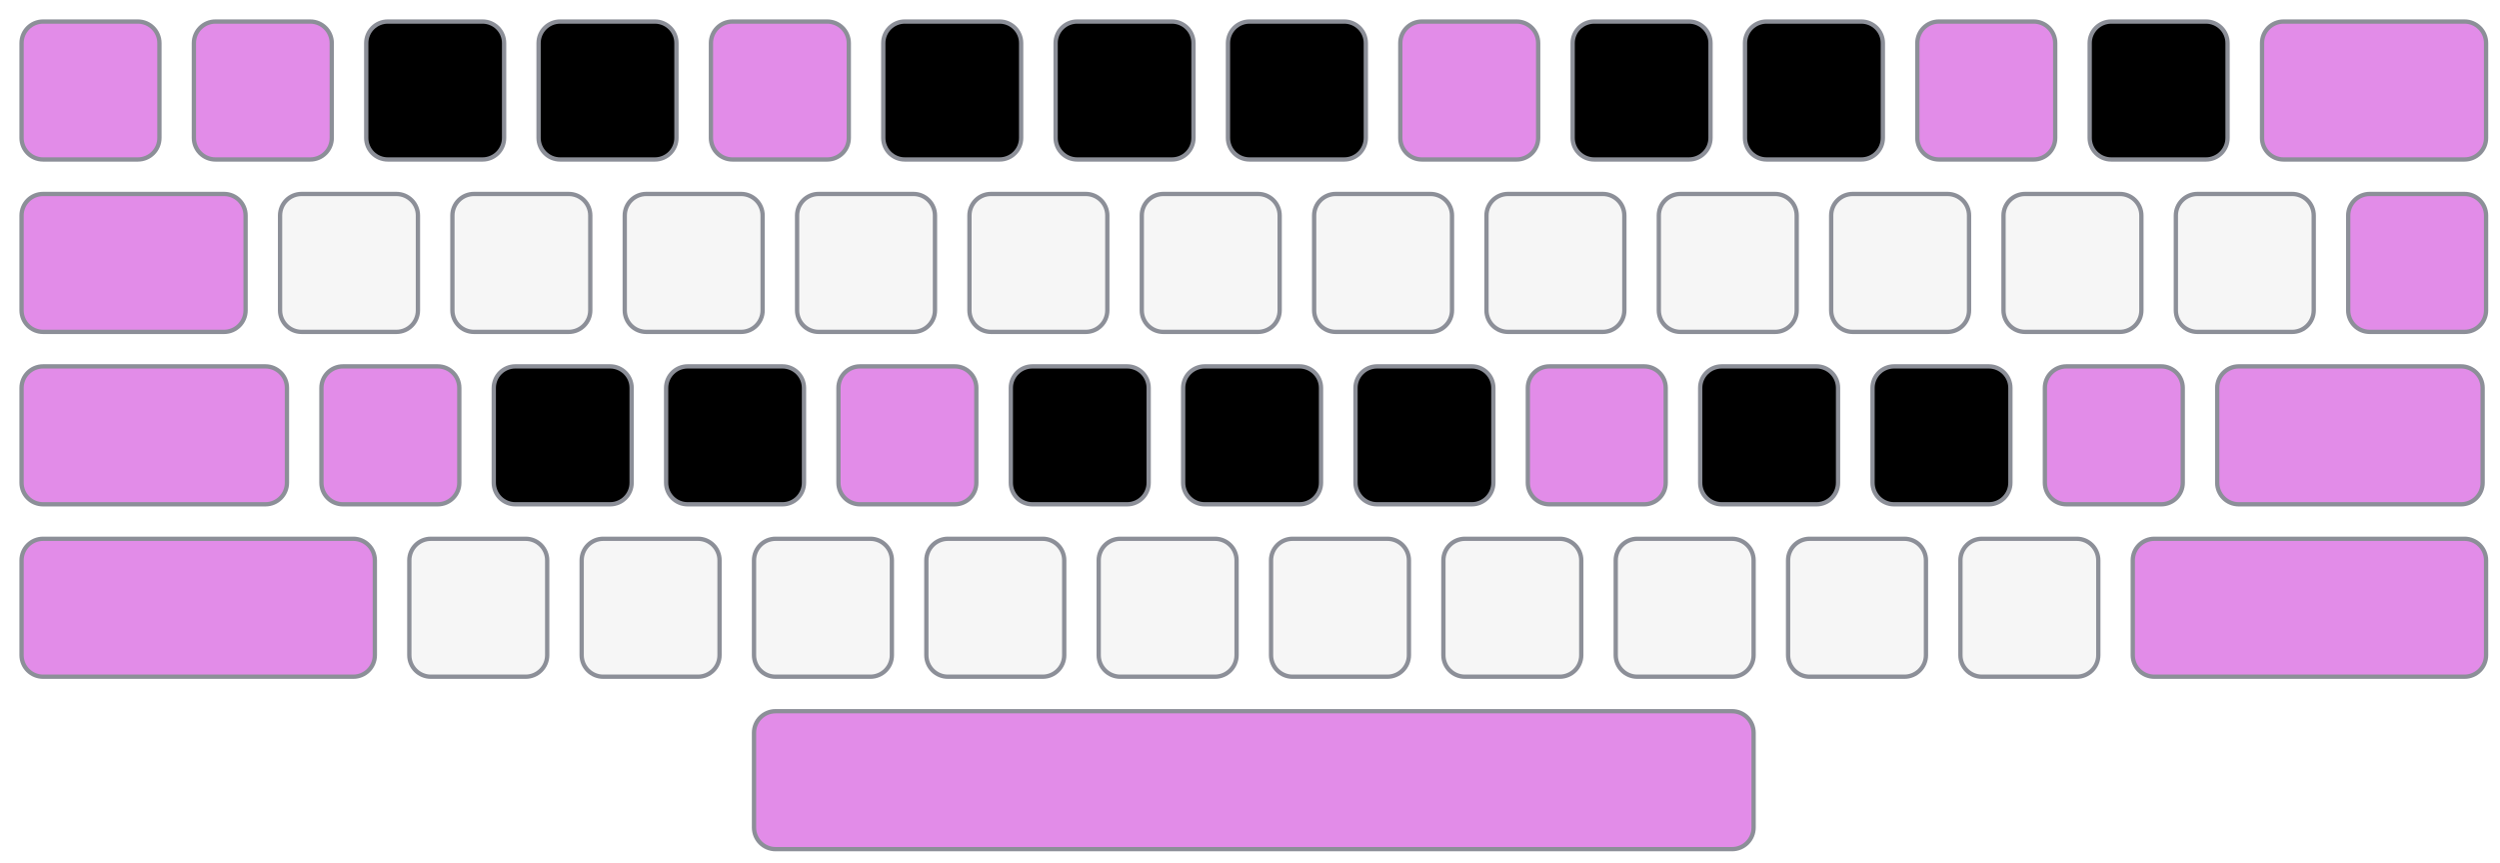
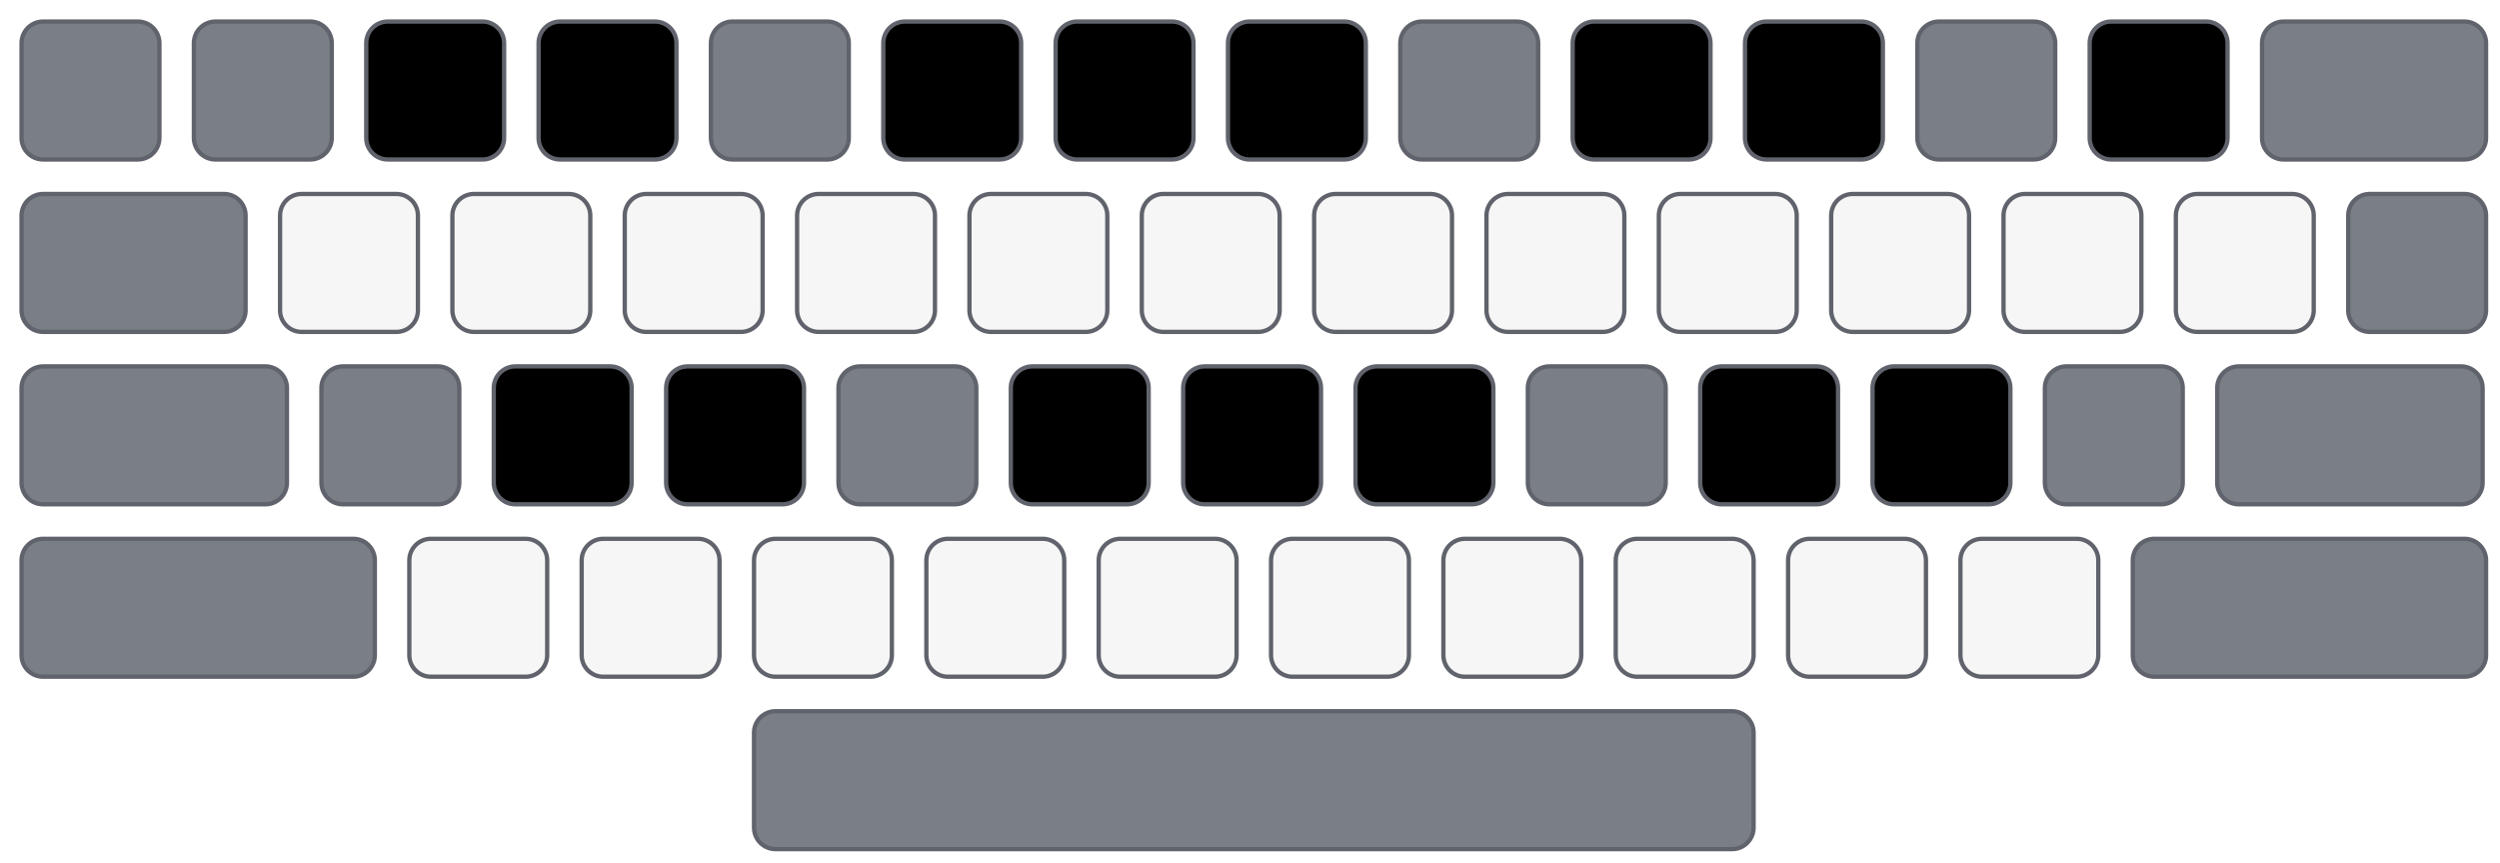
<svg xmlns="http://www.w3.org/2000/svg" width="100%" height="100%" viewBox="0 0 580 200" version="1.1" xml:space="preserve" style="fill-rule:evenodd;clip-rule:evenodd;stroke-linejoin:round;stroke-miterlimit:2;">
  <g>
-     <path d="M37,10C37,7.24 34.76,5 32,5L10,5C7.24,5 5,7.24 5,10L5,32C5,34.76 7.24,37 10,37L32,37C34.76,37 37,34.76 37,32L37,10Z" style="fill:rgb(226,140,232);stroke:rgb(140,143,152);stroke-width:1px;" />
-     <path d="M77,10C77,7.24 74.76,5 72,5L50,5C47.24,5 45,7.24 45,10L45,32C45,34.76 47.24,37 50,37L72,37C74.76,37 77,34.76 77,32L77,10Z" style="fill:rgb(226,140,232);stroke:rgb(140,143,152);stroke-width:1px;" />
-     <path d="M197,10C197,7.24 194.76,5 192,5L170,5C167.24,5 165,7.24 165,10L165,32C165,34.76 167.24,37 170,37L192,37C194.76,37 197,34.76 197,32L197,10Z" style="fill:rgb(226,140,232);stroke:rgb(140,143,152);stroke-width:1px;" />
-     <path d="M357,10C357,7.24 354.76,5 352,5L330,5C327.24,5 325,7.24 325,10L325,32C325,34.76 327.24,37 330,37L352,37C354.76,37 357,34.76 357,32L357,10Z" style="fill:rgb(226,140,232);stroke:rgb(140,143,152);stroke-width:1px;" />
-     <path d="M477,10C477,7.24 474.76,5 472,5L450,5C447.24,5 445,7.24 445,10L445,32C445,34.76 447.24,37 450,37L472,37C474.76,37 477,34.76 477,32L477,10Z" style="fill:rgb(226,140,232);stroke:rgb(140,143,152);stroke-width:1px;" />
-     <path d="M577,10C577,7.24 574.76,5 572,5L530,5C527.24,5 525,7.24 525,10L525,32C525,34.76 527.24,37 530,37L572,37C574.76,37 577,34.76 577,32L577,10Z" style="fill:rgb(226,140,232);stroke:rgb(140,143,152);stroke-width:1px;" />
-     <path d="M57,50C57,47.24 54.76,45 52,45L10,45C7.24,45 5,47.24 5,50L5,72C5,74.76 7.24,77 10,77L52,77C54.76,77 57,74.76 57,72L57,50Z" style="fill:rgb(226,140,232);stroke:rgb(140,143,152);stroke-width:1px;" />
-     <path d="M577,50C577,47.24 574.76,45 572,45L550,45C547.24,45 545,47.24 545,50L545,72C545,74.76 547.24,77 550,77L572,77C574.76,77 577,74.76 577,72L577,50Z" style="fill:rgb(226,140,232);stroke:rgb(140,143,152);stroke-width:1px;" />
-     <path d="M66.6,90C66.6,87.24 64.36,85 61.6,85L10,85C7.24,85 5,87.24 5,90L5,112C5,114.76 7.24,117 10,117L61.6,117C64.36,117 66.6,114.76 66.6,112L66.6,90Z" style="fill:rgb(226,140,232);stroke:rgb(140,143,152);stroke-width:1px;" />
-     <path d="M106.6,90C106.6,87.24 104.36,85 101.6,85L79.6,85C76.84,85 74.6,87.24 74.6,90L74.6,112C74.6,114.76 76.84,117 79.6,117L101.6,117C104.36,117 106.6,114.76 106.6,112L106.6,90Z" style="fill:rgb(226,140,232);stroke:rgb(140,143,152);stroke-width:1px;" />
-     <path d="M226.6,90C226.6,87.24 224.36,85 221.6,85L199.6,85C196.84,85 194.6,87.24 194.6,90L194.6,112C194.6,114.76 196.84,117 199.6,117L221.6,117C224.36,117 226.6,114.76 226.6,112L226.6,90Z" style="fill:rgb(226,140,232);stroke:rgb(140,143,152);stroke-width:1px;" />
-     <path d="M386.6,90C386.6,87.24 384.36,85 381.6,85L359.6,85C356.84,85 354.6,87.24 354.6,90L354.6,112C354.6,114.76 356.84,117 359.6,117L381.6,117C384.36,117 386.6,114.76 386.6,112L386.6,90Z" style="fill:rgb(226,140,232);stroke:rgb(140,143,152);stroke-width:1px;" />
-     <path d="M506.6,90C506.6,87.24 504.36,85 501.6,85L479.6,85C476.84,85 474.6,87.24 474.6,90L474.6,112C474.6,114.76 476.84,117 479.6,117L501.6,117C504.36,117 506.6,114.76 506.6,112L506.6,90Z" style="fill:rgb(226,140,232);stroke:rgb(140,143,152);stroke-width:1px;" />
-     <path d="M576.2,90C576.2,87.24 573.96,85 571.2,85L519.6,85C516.84,85 514.6,87.24 514.6,90L514.6,112C514.6,114.76 516.84,117 519.6,117L571.2,117C573.96,117 576.2,114.76 576.2,112L576.2,90Z" style="fill:rgb(226,140,232);stroke:rgb(140,143,152);stroke-width:1px;" />
-     <path d="M87,130C87,127.24 84.76,125 82,125L10,125C7.24,125 5,127.24 5,130L5,152C5,154.76 7.24,157 10,157L82,157C84.76,157 87,154.76 87,152L87,130Z" style="fill:rgb(226,140,232);stroke:rgb(140,143,152);stroke-width:1px;" />
-     <path d="M577,130C577,127.24 574.76,125 572,125L500,125C497.24,125 495,127.24 495,130L495,152C495,154.76 497.24,157 500,157L572,157C574.76,157 577,154.76 577,152L577,130Z" style="fill:rgb(226,140,232);stroke:rgb(140,143,152);stroke-width:1px;" />
-     <path d="M407,170C407,167.24 404.76,165 402,165L180,165C177.24,165 175,167.24 175,170L175,192C175,194.76 177.24,197 180,197L402,197C404.76,197 407,194.76 407,192L407,170Z" style="fill:rgb(226,140,232);stroke:rgb(140,143,152);stroke-width:1px;" />
+     <path d="M37,10C37,7.24 34.76,5 32,5L10,5C7.24,5 5,7.24 5,10L5,32C5,34.76 7.24,37 10,37L32,37C34.76,37 37,34.76 37,32L37,10Z" style="fill:rgb(122,126,133);stroke:rgb(96,99,108);stroke-width:1px;" />
+     <path d="M77,10C77,7.24 74.76,5 72,5L50,5C47.24,5 45,7.24 45,10L45,32C45,34.76 47.24,37 50,37L72,37C74.76,37 77,34.76 77,32L77,10Z" style="fill:rgb(122,126,133);stroke:rgb(96,99,108);stroke-width:1px;" />
+     <path d="M197,10C197,7.24 194.76,5 192,5L170,5C167.24,5 165,7.24 165,10L165,32C165,34.76 167.24,37 170,37L192,37C194.76,37 197,34.76 197,32L197,10Z" style="fill:rgb(122,126,133);stroke:rgb(96,99,108);stroke-width:1px;" />
+     <path d="M357,10C357,7.24 354.76,5 352,5L330,5C327.24,5 325,7.24 325,10L325,32C325,34.76 327.24,37 330,37L352,37C354.76,37 357,34.76 357,32L357,10Z" style="fill:rgb(122,126,133);stroke:rgb(96,99,108);stroke-width:1px;" />
+     <path d="M477,10C477,7.24 474.76,5 472,5L450,5C447.24,5 445,7.24 445,10L445,32C445,34.76 447.24,37 450,37L472,37C474.76,37 477,34.76 477,32L477,10Z" style="fill:rgb(122,126,133);stroke:rgb(96,99,108);stroke-width:1px;" />
+     <path d="M577,10C577,7.24 574.76,5 572,5L530,5C527.24,5 525,7.24 525,10L525,32C525,34.76 527.24,37 530,37L572,37C574.76,37 577,34.76 577,32L577,10Z" style="fill:rgb(122,126,133);stroke:rgb(96,99,108);stroke-width:1px;" />
+     <path d="M57,50C57,47.24 54.76,45 52,45L10,45C7.24,45 5,47.24 5,50L5,72C5,74.76 7.24,77 10,77L52,77C54.76,77 57,74.76 57,72L57,50Z" style="fill:rgb(122,126,133);stroke:rgb(96,99,108);stroke-width:1px;" />
+     <path d="M577,50C577,47.24 574.76,45 572,45L550,45C547.24,45 545,47.24 545,50L545,72C545,74.76 547.24,77 550,77L572,77C574.76,77 577,74.76 577,72L577,50Z" style="fill:rgb(122,126,133);stroke:rgb(96,99,108);stroke-width:1px;" />
+     <path d="M66.6,90C66.6,87.24 64.36,85 61.6,85L10,85C7.24,85 5,87.24 5,90L5,112C5,114.76 7.24,117 10,117L61.6,117C64.36,117 66.6,114.76 66.6,112L66.6,90Z" style="fill:rgb(122,126,133);stroke:rgb(96,99,108);stroke-width:1px;" />
+     <path d="M106.6,90C106.6,87.24 104.36,85 101.6,85L79.6,85C76.84,85 74.6,87.24 74.6,90L74.6,112C74.6,114.76 76.84,117 79.6,117L101.6,117C104.36,117 106.6,114.76 106.6,112L106.6,90Z" style="fill:rgb(122,126,133);stroke:rgb(96,99,108);stroke-width:1px;" />
+     <path d="M226.6,90C226.6,87.24 224.36,85 221.6,85L199.6,85C196.84,85 194.6,87.24 194.6,90L194.6,112C194.6,114.76 196.84,117 199.6,117L221.6,117C224.36,117 226.6,114.76 226.6,112L226.6,90Z" style="fill:rgb(122,126,133);stroke:rgb(96,99,108);stroke-width:1px;" />
+     <path d="M386.6,90C386.6,87.24 384.36,85 381.6,85L359.6,85C356.84,85 354.6,87.24 354.6,90L354.6,112C354.6,114.76 356.84,117 359.6,117L381.6,117C384.36,117 386.6,114.76 386.6,112L386.6,90Z" style="fill:rgb(122,126,133);stroke:rgb(96,99,108);stroke-width:1px;" />
+     <path d="M506.6,90C506.6,87.24 504.36,85 501.6,85L479.6,85C476.84,85 474.6,87.24 474.6,90L474.6,112C474.6,114.76 476.84,117 479.6,117L501.6,117C504.36,117 506.6,114.76 506.6,112L506.6,90Z" style="fill:rgb(122,126,133);stroke:rgb(96,99,108);stroke-width:1px;" />
+     <path d="M576.2,90C576.2,87.24 573.96,85 571.2,85L519.6,85C516.84,85 514.6,87.24 514.6,90L514.6,112C514.6,114.76 516.84,117 519.6,117L571.2,117C573.96,117 576.2,114.76 576.2,112L576.2,90Z" style="fill:rgb(122,126,133);stroke:rgb(96,99,108);stroke-width:1px;" />
+     <path d="M87,130C87,127.24 84.76,125 82,125L10,125C7.24,125 5,127.24 5,130L5,152C5,154.76 7.24,157 10,157L82,157C84.76,157 87,154.76 87,152L87,130Z" style="fill:rgb(122,126,133);stroke:rgb(96,99,108);stroke-width:1px;" />
+     <path d="M577,130C577,127.24 574.76,125 572,125L500,125C497.24,125 495,127.24 495,130L495,152C495,154.76 497.24,157 500,157L572,157C574.76,157 577,154.76 577,152L577,130Z" style="fill:rgb(122,126,133);stroke:rgb(96,99,108);stroke-width:1px;" />
+     <path d="M407,170C407,167.24 404.76,165 402,165L180,165C177.24,165 175,167.24 175,170L175,192C175,194.76 177.24,197 180,197L402,197C404.76,197 407,194.76 407,192L407,170Z" style="fill:rgb(122,126,133);stroke:rgb(96,99,108);stroke-width:1px;" />
  </g>
  <g>
-     <path d="M117,10C117,7.24 114.76,5 112,5L90,5C87.24,5 85,7.24 85,10L85,32C85,34.76 87.24,37 90,37L112,37C114.76,37 117,34.76 117,32L117,10Z" style="stroke:rgb(140,143,152);stroke-width:1px;" />
-     <path d="M157,10C157,7.24 154.76,5 152,5L130,5C127.24,5 125,7.24 125,10L125,32C125,34.76 127.24,37 130,37L152,37C154.76,37 157,34.76 157,32L157,10Z" style="stroke:rgb(140,143,152);stroke-width:1px;" />
-     <path d="M237,10C237,7.24 234.76,5 232,5L210,5C207.24,5 205,7.24 205,10L205,32C205,34.76 207.24,37 210,37L232,37C234.76,37 237,34.76 237,32L237,10Z" style="stroke:rgb(140,143,152);stroke-width:1px;" />
-     <path d="M277,10C277,7.24 274.76,5 272,5L250,5C247.24,5 245,7.24 245,10L245,32C245,34.76 247.24,37 250,37L272,37C274.76,37 277,34.76 277,32L277,10Z" style="stroke:rgb(140,143,152);stroke-width:1px;" />
-     <path d="M317,10C317,7.24 314.76,5 312,5L290,5C287.24,5 285,7.24 285,10L285,32C285,34.76 287.24,37 290,37L312,37C314.76,37 317,34.76 317,32L317,10Z" style="stroke:rgb(140,143,152);stroke-width:1px;" />
-     <path d="M397,10C397,7.24 394.76,5 392,5L370,5C367.24,5 365,7.24 365,10L365,32C365,34.76 367.24,37 370,37L392,37C394.76,37 397,34.76 397,32L397,10Z" style="stroke:rgb(140,143,152);stroke-width:1px;" />
-     <path d="M437,10C437,7.24 434.76,5 432,5L410,5C407.24,5 405,7.24 405,10L405,32C405,34.76 407.24,37 410,37L432,37C434.76,37 437,34.76 437,32L437,10Z" style="stroke:rgb(140,143,152);stroke-width:1px;" />
-     <path d="M517,10C517,7.24 514.76,5 512,5L490,5C487.24,5 485,7.24 485,10L485,32C485,34.76 487.24,37 490,37L512,37C514.76,37 517,34.76 517,32L517,10Z" style="stroke:rgb(140,143,152);stroke-width:1px;" />
-     <path d="M146.6,90C146.6,87.24 144.36,85 141.6,85L119.6,85C116.84,85 114.6,87.24 114.6,90L114.6,112C114.6,114.76 116.84,117 119.6,117L141.6,117C144.36,117 146.6,114.76 146.6,112L146.6,90Z" style="stroke:rgb(140,143,152);stroke-width:1px;" />
-     <path d="M186.6,90C186.6,87.24 184.36,85 181.6,85L159.6,85C156.84,85 154.6,87.24 154.6,90L154.6,112C154.6,114.76 156.84,117 159.6,117L181.6,117C184.36,117 186.6,114.76 186.6,112L186.6,90Z" style="stroke:rgb(140,143,152);stroke-width:1px;" />
-     <path d="M266.6,90C266.6,87.24 264.36,85 261.6,85L239.6,85C236.84,85 234.6,87.24 234.6,90L234.6,112C234.6,114.76 236.84,117 239.6,117L261.6,117C264.36,117 266.6,114.76 266.6,112L266.6,90Z" style="stroke:rgb(140,143,152);stroke-width:1px;" />
-     <path d="M306.6,90C306.6,87.24 304.36,85 301.6,85L279.6,85C276.84,85 274.6,87.24 274.6,90L274.6,112C274.6,114.76 276.84,117 279.6,117L301.6,117C304.36,117 306.6,114.76 306.6,112L306.6,90Z" style="stroke:rgb(140,143,152);stroke-width:1px;" />
-     <path d="M346.6,90C346.6,87.24 344.36,85 341.6,85L319.6,85C316.84,85 314.6,87.24 314.6,90L314.6,112C314.6,114.76 316.84,117 319.6,117L341.6,117C344.36,117 346.6,114.76 346.6,112L346.6,90Z" style="stroke:rgb(140,143,152);stroke-width:1px;" />
-     <path d="M426.6,90C426.6,87.24 424.36,85 421.6,85L399.6,85C396.84,85 394.6,87.24 394.6,90L394.6,112C394.6,114.76 396.84,117 399.6,117L421.6,117C424.36,117 426.6,114.76 426.6,112L426.6,90Z" style="stroke:rgb(140,143,152);stroke-width:1px;" />
-     <path d="M466.6,90C466.6,87.24 464.36,85 461.6,85L439.6,85C436.84,85 434.6,87.24 434.6,90L434.6,112C434.6,114.76 436.84,117 439.6,117L461.6,117C464.36,117 466.6,114.76 466.6,112L466.6,90Z" style="stroke:rgb(140,143,152);stroke-width:1px;" />
+     <path d="M117,10C117,7.24 114.76,5 112,5L90,5C87.24,5 85,7.24 85,10L85,32C85,34.76 87.24,37 90,37L112,37C114.76,37 117,34.76 117,32L117,10Z" style="stroke:rgb(96,99,108);stroke-width:1px;" />
+     <path d="M157,10C157,7.24 154.76,5 152,5L130,5C127.24,5 125,7.24 125,10L125,32C125,34.76 127.24,37 130,37L152,37C154.76,37 157,34.76 157,32L157,10Z" style="stroke:rgb(96,99,108);stroke-width:1px;" />
+     <path d="M237,10C237,7.24 234.76,5 232,5L210,5C207.24,5 205,7.24 205,10L205,32C205,34.76 207.24,37 210,37L232,37C234.76,37 237,34.76 237,32L237,10Z" style="stroke:rgb(96,99,108);stroke-width:1px;" />
+     <path d="M277,10C277,7.24 274.76,5 272,5L250,5C247.24,5 245,7.24 245,10L245,32C245,34.76 247.24,37 250,37L272,37C274.76,37 277,34.76 277,32L277,10Z" style="stroke:rgb(96,99,108);stroke-width:1px;" />
+     <path d="M317,10C317,7.24 314.76,5 312,5L290,5C287.24,5 285,7.24 285,10L285,32C285,34.76 287.24,37 290,37L312,37C314.76,37 317,34.76 317,32L317,10Z" style="stroke:rgb(96,99,108);stroke-width:1px;" />
+     <path d="M397,10C397,7.24 394.76,5 392,5L370,5C367.24,5 365,7.24 365,10L365,32C365,34.76 367.24,37 370,37L392,37C394.76,37 397,34.76 397,32L397,10Z" style="stroke:rgb(96,99,108);stroke-width:1px;" />
+     <path d="M437,10C437,7.24 434.76,5 432,5L410,5C407.24,5 405,7.24 405,10L405,32C405,34.76 407.24,37 410,37L432,37C434.76,37 437,34.76 437,32L437,10Z" style="stroke:rgb(96,99,108);stroke-width:1px;" />
+     <path d="M517,10C517,7.24 514.76,5 512,5L490,5C487.24,5 485,7.24 485,10L485,32C485,34.76 487.24,37 490,37L512,37C514.76,37 517,34.76 517,32L517,10Z" style="stroke:rgb(96,99,108);stroke-width:1px;" />
+     <path d="M146.6,90C146.6,87.24 144.36,85 141.6,85L119.6,85C116.84,85 114.6,87.24 114.6,90L114.6,112C114.6,114.76 116.84,117 119.6,117L141.6,117C144.36,117 146.6,114.76 146.6,112L146.6,90Z" style="stroke:rgb(96,99,108);stroke-width:1px;" />
+     <path d="M186.6,90C186.6,87.24 184.36,85 181.6,85L159.6,85C156.84,85 154.6,87.24 154.6,90L154.6,112C154.6,114.76 156.84,117 159.6,117L181.6,117C184.36,117 186.6,114.76 186.6,112L186.6,90Z" style="stroke:rgb(96,99,108);stroke-width:1px;" />
+     <path d="M266.6,90C266.6,87.24 264.36,85 261.6,85L239.6,85C236.84,85 234.6,87.24 234.6,90L234.6,112C234.6,114.76 236.84,117 239.6,117L261.6,117C264.36,117 266.6,114.76 266.6,112L266.6,90Z" style="stroke:rgb(96,99,108);stroke-width:1px;" />
+     <path d="M306.6,90C306.6,87.24 304.36,85 301.6,85L279.6,85C276.84,85 274.6,87.24 274.6,90L274.6,112C274.6,114.76 276.84,117 279.6,117L301.6,117C304.36,117 306.6,114.76 306.6,112L306.6,90Z" style="stroke:rgb(96,99,108);stroke-width:1px;" />
+     <path d="M346.6,90C346.6,87.24 344.36,85 341.6,85L319.6,85C316.84,85 314.6,87.24 314.6,90L314.6,112C314.6,114.76 316.84,117 319.6,117L341.6,117C344.36,117 346.6,114.76 346.6,112L346.6,90Z" style="stroke:rgb(96,99,108);stroke-width:1px;" />
+     <path d="M426.6,90C426.6,87.24 424.36,85 421.6,85L399.6,85C396.84,85 394.6,87.24 394.6,90L394.6,112C394.6,114.76 396.84,117 399.6,117L421.6,117C424.36,117 426.6,114.76 426.6,112L426.6,90Z" style="stroke:rgb(96,99,108);stroke-width:1px;" />
+     <path d="M466.6,90C466.6,87.24 464.36,85 461.6,85L439.6,85C436.84,85 434.6,87.24 434.6,90L434.6,112C434.6,114.76 436.84,117 439.6,117L461.6,117C464.36,117 466.6,114.76 466.6,112L466.6,90Z" style="stroke:rgb(96,99,108);stroke-width:1px;" />
  </g>
  <g>
    <g>
-       <path d="M97,50C97,47.24 94.76,45 92,45L70,45C67.24,45 65,47.24 65,50L65,72C65,74.76 67.24,77 70,77L92,77C94.76,77 97,74.76 97,72L97,50Z" style="fill:rgb(246,246,246);stroke:rgb(140,143,152);stroke-width:1px;" />
-       <path d="M137,50C137,47.24 134.76,45 132,45L110,45C107.24,45 105,47.24 105,50L105,72C105,74.76 107.24,77 110,77L132,77C134.76,77 137,74.76 137,72L137,50Z" style="fill:rgb(246,246,246);stroke:rgb(140,143,152);stroke-width:1px;" />
-       <path d="M177,50C177,47.24 174.76,45 172,45L150,45C147.24,45 145,47.24 145,50L145,72C145,74.76 147.24,77 150,77L172,77C174.76,77 177,74.76 177,72L177,50Z" style="fill:rgb(246,246,246);stroke:rgb(140,143,152);stroke-width:1px;" />
-       <path d="M217,50C217,47.24 214.76,45 212,45L190,45C187.24,45 185,47.24 185,50L185,72C185,74.76 187.24,77 190,77L212,77C214.76,77 217,74.76 217,72L217,50Z" style="fill:rgb(246,246,246);stroke:rgb(140,143,152);stroke-width:1px;" />
-       <path d="M257,50C257,47.24 254.76,45 252,45L230,45C227.24,45 225,47.24 225,50L225,72C225,74.76 227.24,77 230,77L252,77C254.76,77 257,74.76 257,72L257,50Z" style="fill:rgb(246,246,246);stroke:rgb(140,143,152);stroke-width:1px;" />
-       <path d="M297,50C297,47.24 294.76,45 292,45L270,45C267.24,45 265,47.24 265,50L265,72C265,74.76 267.24,77 270,77L292,77C294.76,77 297,74.76 297,72L297,50Z" style="fill:rgb(246,246,246);stroke:rgb(140,143,152);stroke-width:1px;" />
-       <path d="M337,50C337,47.24 334.76,45 332,45L310,45C307.24,45 305,47.24 305,50L305,72C305,74.76 307.24,77 310,77L332,77C334.76,77 337,74.76 337,72L337,50Z" style="fill:rgb(246,246,246);stroke:rgb(140,143,152);stroke-width:1px;" />
-       <path d="M377,50C377,47.24 374.76,45 372,45L350,45C347.24,45 345,47.24 345,50L345,72C345,74.76 347.24,77 350,77L372,77C374.76,77 377,74.76 377,72L377,50Z" style="fill:rgb(246,246,246);stroke:rgb(140,143,152);stroke-width:1px;" />
-       <path d="M417,50C417,47.24 414.76,45 412,45L390,45C387.24,45 385,47.24 385,50L385,72C385,74.76 387.24,77 390,77L412,77C414.76,77 417,74.76 417,72L417,50Z" style="fill:rgb(246,246,246);stroke:rgb(140,143,152);stroke-width:1px;" />
-       <path d="M457,50C457,47.24 454.76,45 452,45L430,45C427.24,45 425,47.24 425,50L425,72C425,74.76 427.24,77 430,77L452,77C454.76,77 457,74.76 457,72L457,50Z" style="fill:rgb(246,246,246);stroke:rgb(140,143,152);stroke-width:1px;" />
-       <path d="M497,50C497,47.24 494.76,45 492,45L470,45C467.24,45 465,47.24 465,50L465,72C465,74.76 467.24,77 470,77L492,77C494.76,77 497,74.76 497,72L497,50Z" style="fill:rgb(246,246,246);stroke:rgb(140,143,152);stroke-width:1px;" />
-       <path d="M537,50C537,47.24 534.76,45 532,45L510,45C507.24,45 505,47.24 505,50L505,72C505,74.76 507.24,77 510,77L532,77C534.76,77 537,74.76 537,72L537,50Z" style="fill:rgb(246,246,246);stroke:rgb(140,143,152);stroke-width:1px;" />
+       <path d="M97,50C97,47.24 94.76,45 92,45L70,45C67.24,45 65,47.24 65,50L65,72C65,74.76 67.24,77 70,77L92,77C94.76,77 97,74.76 97,72L97,50Z" style="fill:rgb(246,246,246);stroke:rgb(96,99,108);stroke-width:1px;" />
+       <path d="M137,50C137,47.24 134.76,45 132,45L110,45C107.24,45 105,47.24 105,50L105,72C105,74.76 107.24,77 110,77L132,77C134.76,77 137,74.76 137,72L137,50Z" style="fill:rgb(246,246,246);stroke:rgb(96,99,108);stroke-width:1px;" />
+       <path d="M177,50C177,47.24 174.76,45 172,45L150,45C147.24,45 145,47.24 145,50L145,72C145,74.76 147.24,77 150,77L172,77C174.76,77 177,74.76 177,72L177,50Z" style="fill:rgb(246,246,246);stroke:rgb(96,99,108);stroke-width:1px;" />
+       <path d="M217,50C217,47.24 214.76,45 212,45L190,45C187.24,45 185,47.24 185,50L185,72C185,74.76 187.24,77 190,77L212,77C214.76,77 217,74.76 217,72L217,50Z" style="fill:rgb(246,246,246);stroke:rgb(96,99,108);stroke-width:1px;" />
+       <path d="M257,50C257,47.24 254.76,45 252,45L230,45C227.24,45 225,47.24 225,50L225,72C225,74.76 227.24,77 230,77L252,77C254.76,77 257,74.76 257,72L257,50Z" style="fill:rgb(246,246,246);stroke:rgb(96,99,108);stroke-width:1px;" />
+       <path d="M297,50C297,47.24 294.76,45 292,45L270,45C267.24,45 265,47.24 265,50L265,72C265,74.76 267.24,77 270,77L292,77C294.76,77 297,74.76 297,72L297,50Z" style="fill:rgb(246,246,246);stroke:rgb(96,99,108);stroke-width:1px;" />
+       <path d="M337,50C337,47.24 334.76,45 332,45L310,45C307.24,45 305,47.24 305,50L305,72C305,74.76 307.24,77 310,77L332,77C334.76,77 337,74.76 337,72L337,50Z" style="fill:rgb(246,246,246);stroke:rgb(96,99,108);stroke-width:1px;" />
+       <path d="M377,50C377,47.24 374.76,45 372,45L350,45C347.24,45 345,47.24 345,50L345,72C345,74.76 347.24,77 350,77L372,77C374.76,77 377,74.76 377,72L377,50Z" style="fill:rgb(246,246,246);stroke:rgb(96,99,108);stroke-width:1px;" />
+       <path d="M417,50C417,47.24 414.76,45 412,45L390,45C387.24,45 385,47.24 385,50L385,72C385,74.76 387.24,77 390,77L412,77C414.76,77 417,74.76 417,72L417,50Z" style="fill:rgb(246,246,246);stroke:rgb(96,99,108);stroke-width:1px;" />
+       <path d="M457,50C457,47.24 454.76,45 452,45L430,45C427.24,45 425,47.24 425,50L425,72C425,74.76 427.24,77 430,77L452,77C454.76,77 457,74.76 457,72L457,50Z" style="fill:rgb(246,246,246);stroke:rgb(96,99,108);stroke-width:1px;" />
+       <path d="M497,50C497,47.24 494.76,45 492,45L470,45C467.24,45 465,47.24 465,50L465,72C465,74.76 467.24,77 470,77L492,77C494.76,77 497,74.76 497,72L497,50Z" style="fill:rgb(246,246,246);stroke:rgb(96,99,108);stroke-width:1px;" />
+       <path d="M537,50C537,47.24 534.76,45 532,45L510,45C507.24,45 505,47.24 505,50L505,72C505,74.76 507.24,77 510,77L532,77C534.76,77 537,74.76 537,72L537,50Z" style="fill:rgb(246,246,246);stroke:rgb(96,99,108);stroke-width:1px;" />
    </g>
-     <path d="M127,130C127,127.24 124.76,125 122,125L100,125C97.24,125 95,127.24 95,130L95,152C95,154.76 97.24,157 100,157L122,157C124.76,157 127,154.76 127,152L127,130Z" style="fill:rgb(246,246,246);stroke:rgb(140,143,152);stroke-width:1px;" />
-     <path d="M167,130C167,127.24 164.76,125 162,125L140,125C137.24,125 135,127.24 135,130L135,152C135,154.76 137.24,157 140,157L162,157C164.76,157 167,154.76 167,152L167,130Z" style="fill:rgb(246,246,246);stroke:rgb(140,143,152);stroke-width:1px;" />
-     <path d="M207,130C207,127.24 204.76,125 202,125L180,125C177.24,125 175,127.24 175,130L175,152C175,154.76 177.24,157 180,157L202,157C204.76,157 207,154.76 207,152L207,130Z" style="fill:rgb(246,246,246);stroke:rgb(140,143,152);stroke-width:1px;" />
-     <path d="M247,130C247,127.24 244.76,125 242,125L220,125C217.24,125 215,127.24 215,130L215,152C215,154.76 217.24,157 220,157L242,157C244.76,157 247,154.76 247,152L247,130Z" style="fill:rgb(246,246,246);stroke:rgb(140,143,152);stroke-width:1px;" />
-     <path d="M287,130C287,127.24 284.76,125 282,125L260,125C257.24,125 255,127.24 255,130L255,152C255,154.76 257.24,157 260,157L282,157C284.76,157 287,154.76 287,152L287,130Z" style="fill:rgb(246,246,246);stroke:rgb(140,143,152);stroke-width:1px;" />
-     <path d="M327,130C327,127.24 324.76,125 322,125L300,125C297.24,125 295,127.24 295,130L295,152C295,154.76 297.24,157 300,157L322,157C324.76,157 327,154.76 327,152L327,130Z" style="fill:rgb(246,246,246);stroke:rgb(140,143,152);stroke-width:1px;" />
-     <path d="M367,130C367,127.24 364.76,125 362,125L340,125C337.24,125 335,127.24 335,130L335,152C335,154.76 337.24,157 340,157L362,157C364.76,157 367,154.76 367,152L367,130Z" style="fill:rgb(246,246,246);stroke:rgb(140,143,152);stroke-width:1px;" />
-     <path d="M407,130C407,127.24 404.76,125 402,125L380,125C377.24,125 375,127.24 375,130L375,152C375,154.76 377.24,157 380,157L402,157C404.76,157 407,154.76 407,152L407,130Z" style="fill:rgb(246,246,246);stroke:rgb(140,143,152);stroke-width:1px;" />
-     <path d="M447,130C447,127.24 444.76,125 442,125L420,125C417.24,125 415,127.24 415,130L415,152C415,154.76 417.24,157 420,157L442,157C444.76,157 447,154.76 447,152L447,130Z" style="fill:rgb(246,246,246);stroke:rgb(140,143,152);stroke-width:1px;" />
-     <path d="M487,130C487,127.24 484.76,125 482,125L460,125C457.24,125 455,127.24 455,130L455,152C455,154.76 457.24,157 460,157L482,157C484.76,157 487,154.76 487,152L487,130Z" style="fill:rgb(246,246,246);stroke:rgb(140,143,152);stroke-width:1px;" />
+     <path d="M127,130C127,127.24 124.76,125 122,125L100,125C97.24,125 95,127.24 95,130L95,152C95,154.76 97.24,157 100,157L122,157C124.76,157 127,154.76 127,152L127,130Z" style="fill:rgb(246,246,246);stroke:rgb(96,99,108);stroke-width:1px;" />
+     <path d="M167,130C167,127.24 164.76,125 162,125L140,125C137.24,125 135,127.24 135,130L135,152C135,154.76 137.24,157 140,157L162,157C164.76,157 167,154.76 167,152L167,130Z" style="fill:rgb(246,246,246);stroke:rgb(96,99,108);stroke-width:1px;" />
+     <path d="M207,130C207,127.24 204.76,125 202,125L180,125C177.24,125 175,127.24 175,130L175,152C175,154.76 177.24,157 180,157L202,157C204.76,157 207,154.76 207,152L207,130Z" style="fill:rgb(246,246,246);stroke:rgb(96,99,108);stroke-width:1px;" />
+     <path d="M247,130C247,127.24 244.76,125 242,125L220,125C217.24,125 215,127.24 215,130L215,152C215,154.76 217.24,157 220,157L242,157C244.76,157 247,154.76 247,152L247,130Z" style="fill:rgb(246,246,246);stroke:rgb(96,99,108);stroke-width:1px;" />
+     <path d="M287,130C287,127.24 284.76,125 282,125L260,125C257.24,125 255,127.24 255,130L255,152C255,154.76 257.24,157 260,157L282,157C284.76,157 287,154.76 287,152L287,130Z" style="fill:rgb(246,246,246);stroke:rgb(96,99,108);stroke-width:1px;" />
+     <path d="M327,130C327,127.24 324.76,125 322,125L300,125C297.24,125 295,127.24 295,130L295,152C295,154.76 297.24,157 300,157L322,157C324.76,157 327,154.76 327,152L327,130Z" style="fill:rgb(246,246,246);stroke:rgb(96,99,108);stroke-width:1px;" />
+     <path d="M367,130C367,127.24 364.76,125 362,125L340,125C337.24,125 335,127.24 335,130L335,152C335,154.76 337.24,157 340,157L362,157C364.76,157 367,154.76 367,152L367,130Z" style="fill:rgb(246,246,246);stroke:rgb(96,99,108);stroke-width:1px;" />
+     <path d="M407,130C407,127.24 404.76,125 402,125L380,125C377.24,125 375,127.24 375,130L375,152C375,154.76 377.24,157 380,157L402,157C404.76,157 407,154.76 407,152L407,130Z" style="fill:rgb(246,246,246);stroke:rgb(96,99,108);stroke-width:1px;" />
+     <path d="M447,130C447,127.24 444.76,125 442,125L420,125C417.24,125 415,127.24 415,130L415,152C415,154.76 417.24,157 420,157L442,157C444.76,157 447,154.76 447,152L447,130Z" style="fill:rgb(246,246,246);stroke:rgb(96,99,108);stroke-width:1px;" />
+     <path d="M487,130C487,127.24 484.76,125 482,125L460,125C457.24,125 455,127.24 455,130L455,152C455,154.76 457.24,157 460,157L482,157C484.76,157 487,154.76 487,152L487,130Z" style="fill:rgb(246,246,246);stroke:rgb(96,99,108);stroke-width:1px;" />
  </g>
</svg>
